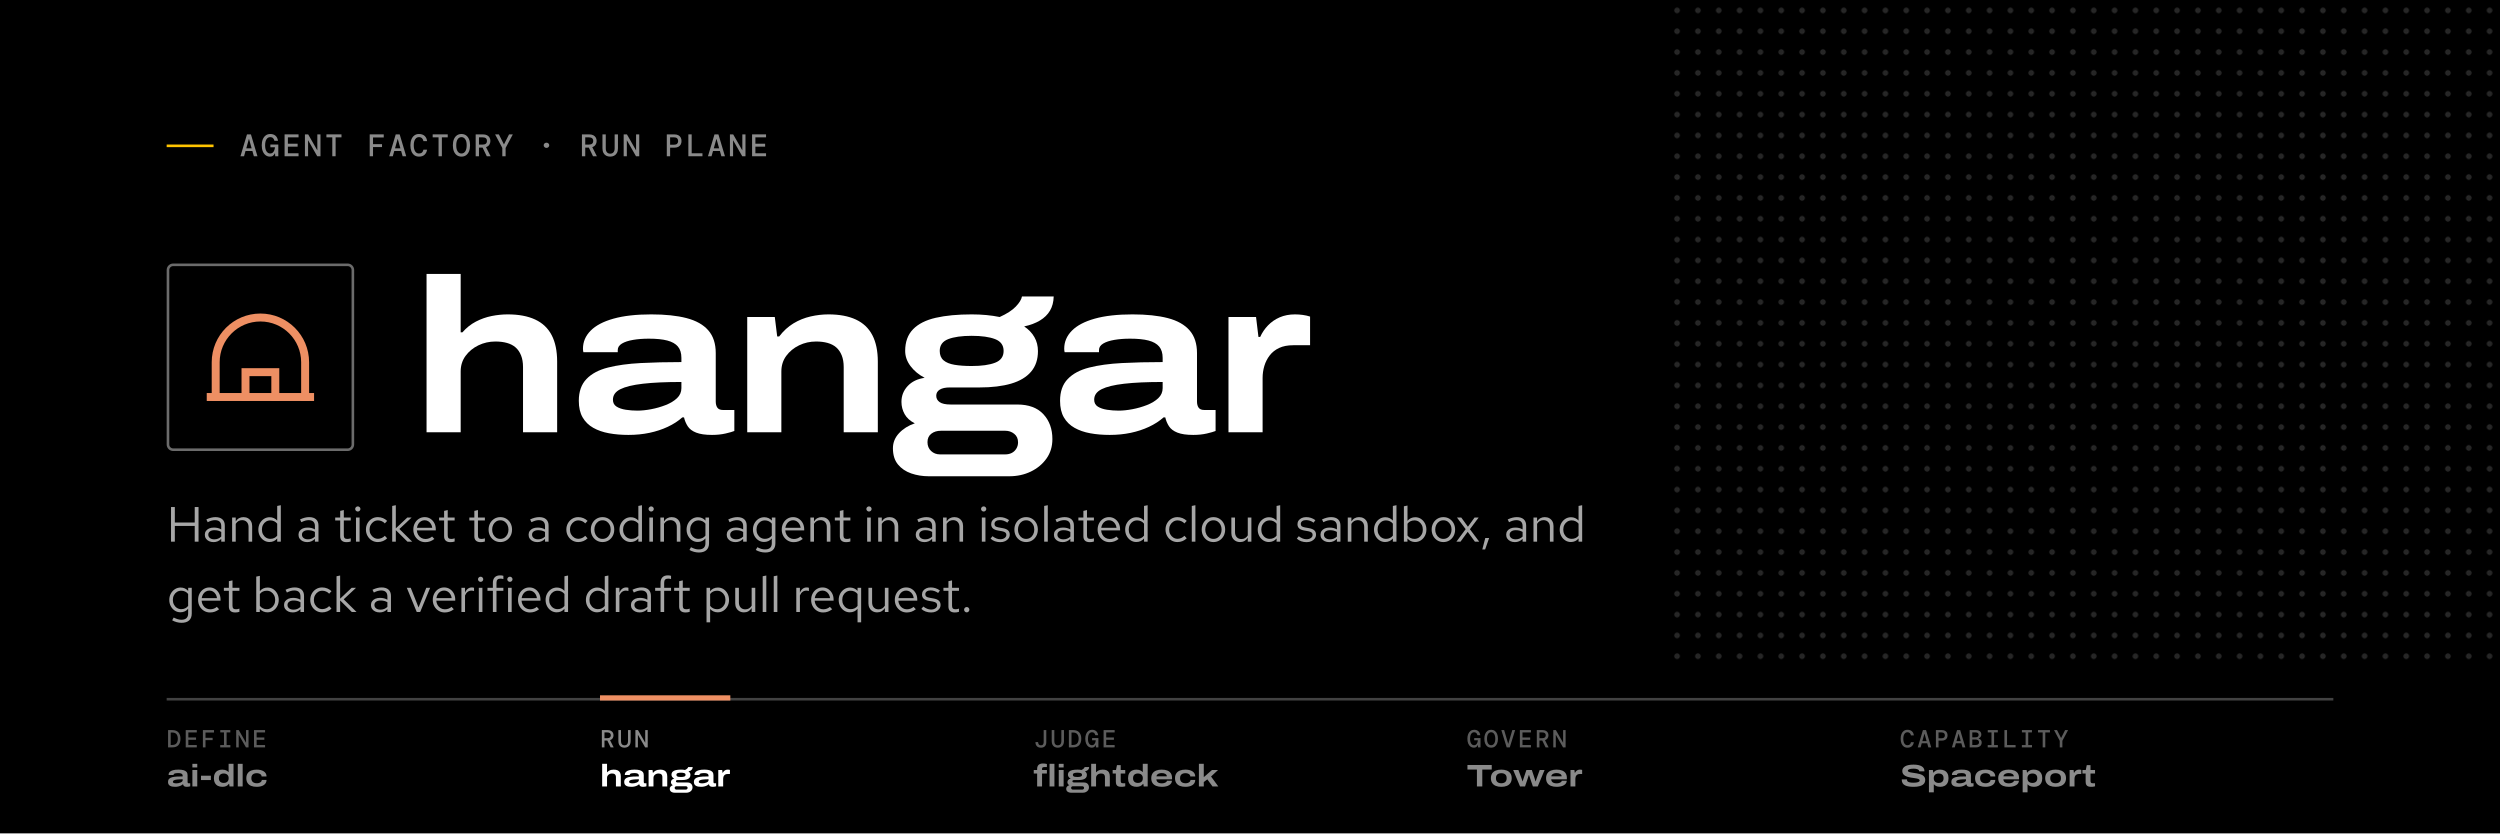
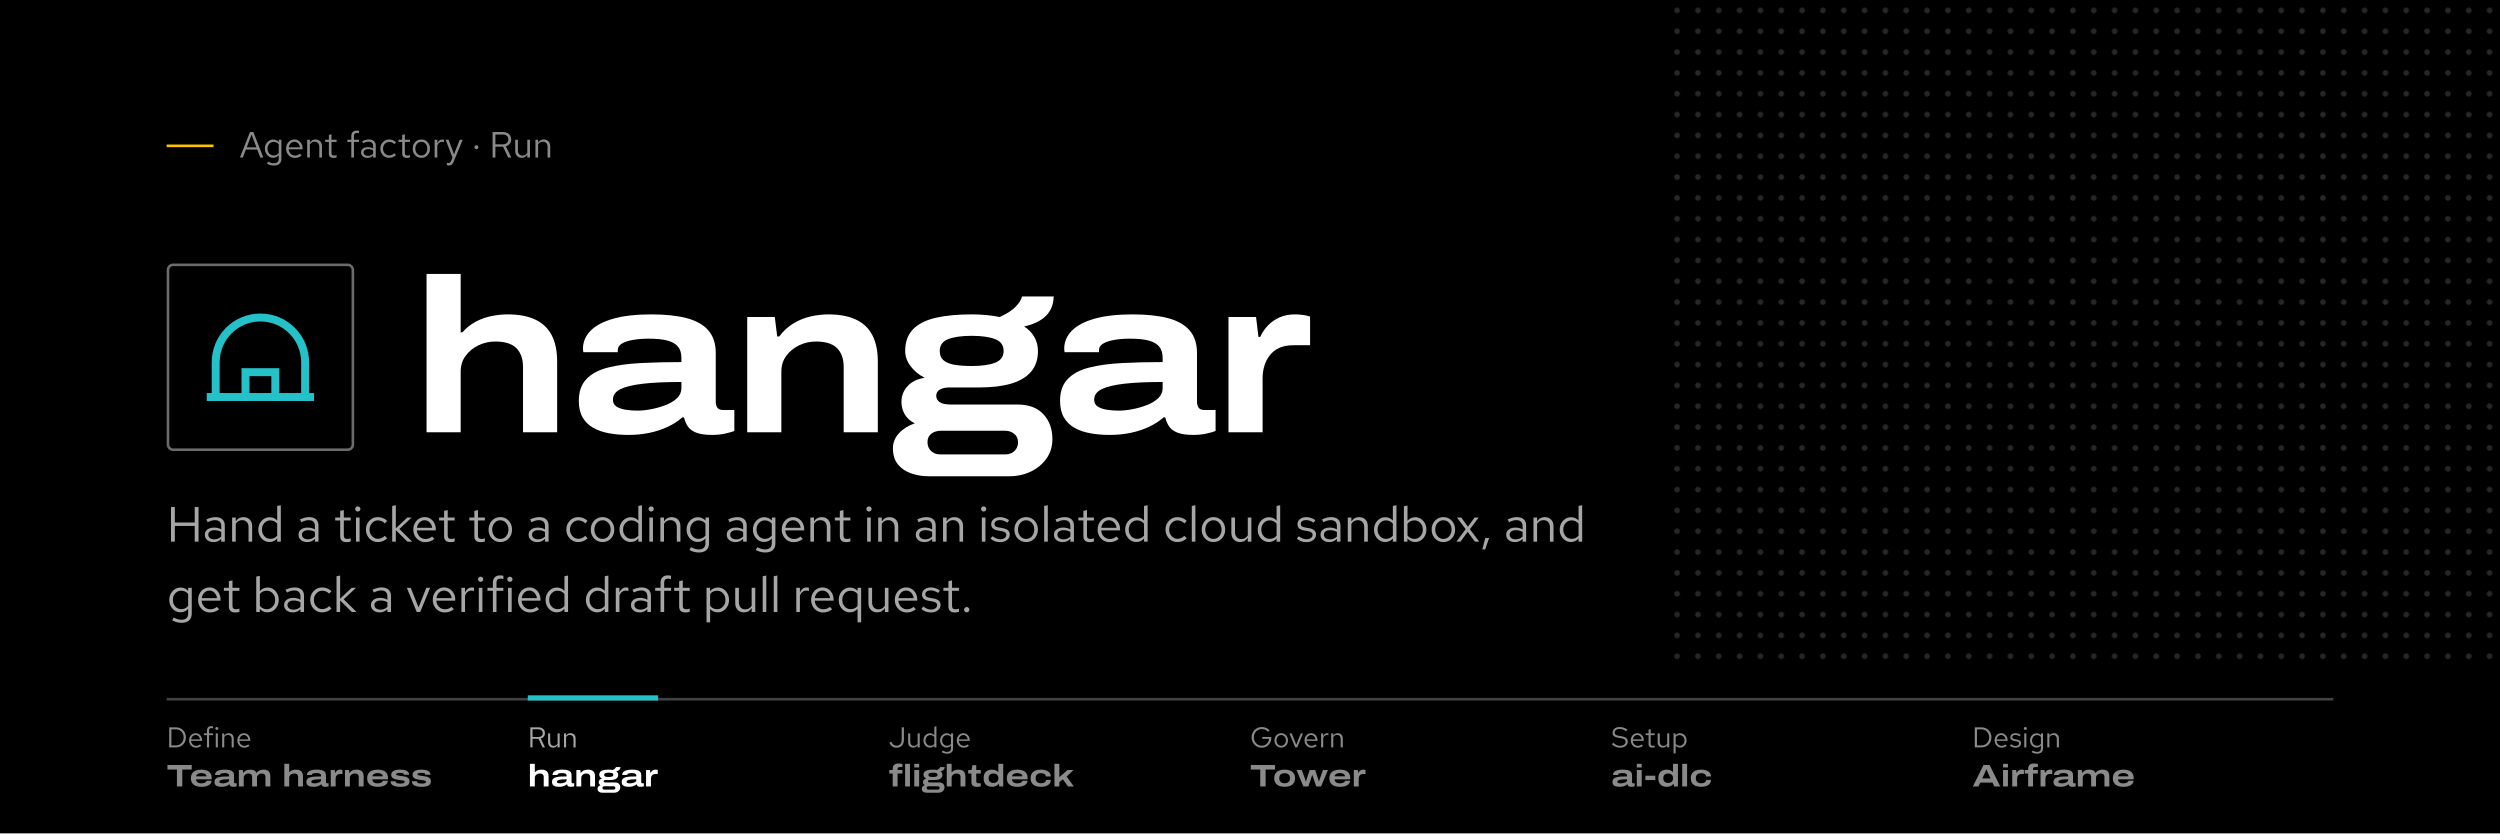
<svg xmlns="http://www.w3.org/2000/svg" width="960" height="320" viewBox="0 0 960 320" role="img" aria-labelledby="t d">
  <defs>
-     <path id="m1" d="M28 0 237 700H363L572 0H457L410 168H190L143 0ZM297 550 214 253H386L303 550Z" />
-     <path id="m7" d="M291 -12Q213 -12 154 32.5Q95 77 62 158Q29 239 29 350Q29 459 62 540Q95 621 156.5 666.5Q218 712 304 712Q408 712 471.5 655Q535 598 549 494H434Q424 548 390.5 580Q357 612 304 612Q223 612 180 542Q137 472 137 350Q137 223 182.5 155.5Q228 88 301 88Q350 88 382 117Q414 146 431 191.5Q448 237 452 288H305V376H559V0H461L454 94H448Q428 48 392 18Q356 -12 291 -12Z" />
-     <path id="m5" d="M80 0V700H527V605H186V401H497V307H186V95H527V0Z" />
-     <path id="m15" d="M51 0V700H155L448 187V700H549V0H445L152 513V0Z" />
-     <path id="m21" d="M247 0V605H59V700H541V605H353V0Z" />
-     <path id="m6" d="M84 0V700H533V601H190V387H478V294H190V0Z" />
-     <path id="m3" d="M302 -12Q214 -12 152.5 33Q91 78 58.5 159.5Q26 241 26 349Q26 458 58.5 539.5Q91 621 153 666.5Q215 712 302 712Q415 712 482 650.5Q549 589 560 484H443Q434 539 398.5 575.5Q363 612 301 612Q222 612 178 542Q134 472 134 349Q134 227 178 157.5Q222 88 301 88Q365 88 399 121.5Q433 155 443 210H560Q544 107 479 47.5Q414 -12 302 -12Z" />
-     <path id="m16" d="M300 -12Q215 -12 153 32Q91 76 58 157Q25 238 25 350Q25 462 58 543Q91 624 153 668Q215 712 300 712Q386 712 447.5 668Q509 624 542 543Q575 462 575 350Q575 238 542 157Q509 76 447.5 32Q386 -12 300 -12ZM300 88Q375 88 421 155.5Q467 223 467 350Q467 477 421 544.5Q375 612 300 612Q224 612 178.5 544.5Q133 477 133 350Q133 223 178.5 155.5Q224 88 300 88Z" />
-     <path id="m19" d="M75 0V700H304Q386 700 439.5 672Q493 644 519.5 596.5Q546 549 546 489Q546 421 511.5 368.5Q477 316 406 292L553 0H430L296 277H181V0ZM181 373H298Q370 373 403.5 405Q437 437 437 489Q437 542 404 573.5Q371 605 297 605H181Z" />
-     <path id="m26" d="M247 0V266L16 700H137L300 378L463 700H584L353 266V0Z" />
-     <path id="m87" d="M300 267Q263 267 237 291.5Q211 316 211 351Q211 386 237 410Q263 434 300 434Q338 434 363.5 410Q389 386 389 351Q389 316 363.5 291.5Q338 267 300 267Z" />
-     <path id="m22" d="M298 -12Q227 -12 171.5 17Q116 46 84 105.5Q52 165 52 256V700H158V250Q158 170 196 126.5Q234 83 300 83Q366 83 404 126.5Q442 170 442 250V700H548V256Q548 165 515 105.5Q482 46 425.5 17Q369 -12 298 -12Z" />
-     <path id="m17" d="M71 0V700H308Q388 700 440 672.5Q492 645 517 597Q542 549 542 487Q542 425 517 377Q492 329 440 301.5Q388 274 308 274H177V0ZM177 369H303Q371 369 402.5 401Q434 433 434 487Q434 540 402.5 572.5Q371 605 303 605H177Z" />
-     <path id="m12" d="M81 0V700H187V95H532V0Z" />
+     <path id="s1" d="M9 0 286 700H378L651 0H568L485 220H173L90 0ZM197 281H462L329 630Z" />
+     <path id="s33" d="M301 -219Q252 -219 202.5 -205.5Q153 -192 111 -168L142 -112Q187 -135 224 -146Q261 -157 298 -157Q365 -157 399.5 -125Q434 -93 434 -32V66Q406 31 366 12.5Q326 -6 278 -6Q215 -6 164 27.5Q113 61 83 117.5Q53 174 53 244Q53 314 83.5 370.5Q114 427 166 460.5Q218 494 282 494Q328 494 367 476.5Q406 459 435 425V488H507V-31Q507 -122 454 -170.5Q401 -219 301 -219ZM296 57Q339 57 375 74.5Q411 92 434 123V364Q410 395 373.5 412.5Q337 430 296 430Q247 430 208.5 406Q170 382 147.5 340Q125 298 125 244Q125 191 147.5 148.5Q170 106 208.5 81.5Q247 57 296 57Z" />
+     <path id="s31" d="M295 -10Q227 -10 172 23.5Q117 57 85 114.5Q53 172 53 244Q53 316 83.5 373Q114 430 166 463Q218 496 283 496Q347 496 397.5 463.5Q448 431 477.5 375.5Q507 320 507 250V228H124Q128 178 151.5 138.5Q175 99 213.5 76.5Q252 54 298 54Q336 54 371.5 67.5Q407 81 432 104L478 55Q436 22 391 6Q346 -10 295 -10ZM126 280H435Q430 324 408.5 358.5Q387 393 354.5 413Q322 433 282 433Q242 433 209 413.5Q176 394 154.5 359.5Q133 325 126 280Z" />
+     <path id="s41" d="M75 0V488H148V409Q176 453 215 474.5Q254 496 303 496Q356 496 395.5 473.5Q435 451 457.5 410.5Q480 370 480 316V0H407V295Q407 360 371.5 397.5Q336 435 276 435Q236 435 203 416Q170 397 148 360V0Z" />
+     <path id="s47" d="M261 -10Q198 -10 165.5 20.5Q133 51 133 109V428H32V488H133V622L206 639V488H346V428H206V128Q206 89 222.5 72Q239 55 277 55Q296 55 311 58Q326 61 346 68V3Q326 -4 304 -7Q282 -10 261 -10Z" />
+     <path id="s32" d="M137 0V428H28V488H137V590Q137 662 175 701Q213 740 283 740Q303 740 319.5 738Q336 736 349 731V665Q333 670 320 672Q307 674 290 674Q248 674 229 653.5Q210 633 210 589V488H349V428H210V0Z" />
+     <path id="s27" d="M226 -9Q174 -9 134 10Q94 29 71.5 62.5Q49 96 49 140Q49 184 72 216.5Q95 249 136 267Q177 285 232 285Q274 285 311.5 276Q349 267 381 247V314Q381 374 349 404.5Q317 435 255 435Q221 435 185.5 425Q150 415 107 393L80 449Q178 496 264 496Q355 496 404 451.5Q453 407 453 324V0H381V57Q349 24 310 7.5Q271 -9 226 -9ZM119 142Q119 99 152.5 73Q186 47 241 47Q282 47 316.5 61Q351 75 381 103V197Q350 215 317 223.5Q284 232 243 232Q187 232 153 207.5Q119 183 119 142Z" />
+     <path id="s29" d="M294 -8Q226 -8 171.5 25.5Q117 59 85 116.5Q53 174 53 244Q53 315 85 372Q117 429 171.5 462.5Q226 496 294 496Q348 496 397 476Q446 456 482 420L435 369Q409 398 372 414Q335 430 297 430Q249 430 210.5 405Q172 380 149 338Q126 296 126 244Q126 192 149 150Q172 108 210.5 83Q249 58 297 58Q335 58 372 74.5Q409 91 435 119L482 68Q446 32 397 12Q348 -8 294 -8Z" />
+     <path id="s42" d="M290 -8Q223 -8 169 25Q115 58 84 115Q53 172 53 244Q53 316 84 373Q115 430 169 463Q223 496 290 496Q358 496 411.5 463Q465 430 496 373Q527 316 527 244Q527 172 496 115Q465 58 411.5 25Q358 -8 290 -8ZM290 56Q338 56 375 80.5Q412 105 433.5 148Q455 191 455 244Q455 298 433.5 340.5Q412 383 375 407.5Q338 432 290 432Q242 432 205 407.5Q168 383 146.5 340.5Q125 298 125 244Q125 191 146.5 148Q168 105 205 80.5Q242 56 290 56Z" />
+     <path id="s45" d="M75 0V488H148V388Q167 439 202.5 467.5Q238 496 284 496Q297 496 308 494.5Q319 493 330 489V423Q318 427 304.5 429.5Q291 432 279 432Q234 432 200.5 406Q167 380 148 333V0Z" />
+     <path id="s52" d="M96 -219Q73 -219 49 -212V-147Q59 -149 70 -150Q81 -151 89 -151Q117 -151 135.5 -136Q154 -121 167 -89L203 0L15 488H96L244 87L401 488H482L236 -111Q220 -150 201 -174Q182 -198 157 -208.5Q132 -219 96 -219Z" />
+     <path id="s69" d="M128 229Q106 229 90.5 245Q75 261 75 283Q75 306 90.5 321.5Q106 337 128 337Q150 337 165.5 321.5Q181 306 181 283Q181 261 165.5 245Q150 229 128 229Z" />
+     <path id="s18" d="M89 0V700H376Q443 700 493 674.5Q543 649 571 604Q599 559 599 498Q599 428 560 378.5Q521 329 453 309L602 0H517L375 299H166V0ZM166 363H370Q439 363 480.5 399.5Q522 436 522 497Q522 559 480.5 595.5Q439 632 370 632H166Z" />
+     <path id="s48" d="M249 -8Q197 -8 157 15Q117 38 94.5 79Q72 120 72 173V488H146V194Q146 129 181 91Q216 53 276 53Q317 53 349.5 72Q382 91 404 127V488H477V0H404V79Q376 36 337.5 14Q299 -8 249 -8Z" />
    <path id="d35" d="M69 0V724H225V457H233Q260 488 294.5 506Q329 524 366.5 531.5Q404 539 440 539Q515 539 565.5 515.5Q616 492 641 444Q666 396 666 323V0H510V298Q510 329 501 351.5Q492 374 476 388Q460 402 436.5 408.5Q413 415 384 415Q342 415 306 397.5Q270 380 247.5 349.5Q225 319 225 278V0Z" />
    <path id="d28" d="M270 -12Q222 -12 181 -4.5Q140 3 109 20.5Q78 38 60.5 68Q43 98 43 144Q43 207 78 243.5Q113 280 176.5 296Q240 312 325.5 316.5Q411 321 512 321V340Q512 373 496 392Q480 411 447.5 419.5Q415 428 363 428Q324 428 291.5 422.5Q259 417 240 405.5Q221 394 221 376V366H64Q63 370 62.5 373.5Q62 377 62 382Q62 429 97 464.5Q132 500 201.5 519.5Q271 539 374 539Q470 539 535.5 522Q601 505 635 466Q669 427 669 362V141Q669 123 676.5 112.5Q684 102 702 102H754V6Q742 1 714 -5.5Q686 -12 652 -12Q606 -12 579.5 -1.5Q553 9 541 27.5Q529 46 524 68H516Q488 43 449.5 25Q411 7 366 -2.5Q321 -12 270 -12ZM311 99Q339 99 373.5 105.5Q408 112 440 124.5Q472 137 492 156Q512 175 512 202V230Q405 230 336 222Q267 214 233 197Q199 180 199 149Q199 128 215.5 117.5Q232 107 258 103Q284 99 311 99Z" />
    <path id="d42" d="M69 0V527H195L206 438H215Q244 476 280.5 498Q317 520 358.5 529.5Q400 539 440 539Q515 539 565.5 515.5Q616 492 641 444Q666 396 666 323V0H510V298Q510 329 501 351.5Q492 374 476 388Q460 402 436.5 408.5Q413 415 384 415Q342 415 306 397.5Q270 380 247.5 349.5Q225 319 225 278V0Z" />
    <path id="d34" d="M177 -201Q134 -201 96.5 -188Q59 -175 36 -147Q13 -119 13 -73Q13 -34 41 -4Q69 26 113 41Q81 57 66.5 83Q52 109 52 139Q52 181 80.5 211.5Q109 242 158 249Q118 270 93.5 302.5Q69 335 69 372Q69 434 105 471Q141 508 209 523.5Q277 539 373 539Q408 539 440 536Q472 533 501 527Q550 549 574.5 574.5Q599 600 603 621H748Q747 583 731 556Q715 529 685 511Q655 493 613 484Q643 464 659.5 435.5Q676 407 676 371Q676 314 644.5 277Q613 240 553.5 222.5Q494 205 409 205H273Q243 205 227 195Q211 185 211 167Q211 149 226.5 138Q242 127 277 127H581Q660 127 701 82.5Q742 38 742 -31Q742 -82 715 -120Q688 -158 643.5 -179.5Q599 -201 545 -201ZM228 -101H527Q543 -101 556 -94.5Q569 -88 577 -75Q585 -62 585 -46Q585 -21 567.5 -7Q550 7 527 7H232Q206 7 188.5 -6.5Q171 -20 171 -45Q171 -70 187.5 -85.5Q204 -101 228 -101ZM373 303Q441 303 480 318Q519 333 519 372Q519 411 480 426Q441 441 373 441Q305 441 266 426Q227 411 227 372Q227 344 244.5 329Q262 314 295 308.5Q328 303 373 303Z" />
    <path id="d46" d="M69 0V527H195L206 436H214Q227 465 249.5 488.5Q272 512 303 525.5Q334 539 373 539Q391 539 409 536.5Q427 534 442 529V398H365Q327 398 300.5 385.5Q274 373 257.5 351.5Q241 330 233 303.5Q225 277 225 248V0Z" />
    <path id="s8" d="M88 0V700H165V387H567V700H644V0H567V318H165V0Z" />
-     <path id="s27" d="M226 -9Q174 -9 134 10Q94 29 71.5 62.5Q49 96 49 140Q49 184 72 216.5Q95 249 136 267Q177 285 232 285Q274 285 311.5 276Q349 267 381 247V314Q381 374 349 404.5Q317 435 255 435Q221 435 185.5 425Q150 415 107 393L80 449Q178 496 264 496Q355 496 404 451.5Q453 407 453 324V0H381V57Q349 24 310 7.5Q271 -9 226 -9ZM119 142Q119 99 152.5 73Q186 47 241 47Q282 47 316.5 61Q351 75 381 103V197Q350 215 317 223.5Q284 232 243 232Q187 232 153 207.5Q119 183 119 142Z" />
-     <path id="s41" d="M75 0V488H148V409Q176 453 215 474.5Q254 496 303 496Q356 496 395.5 473.5Q435 451 457.5 410.5Q480 370 480 316V0H407V295Q407 360 371.5 397.5Q336 435 276 435Q236 435 203 416Q170 397 148 360V0Z" />
    <path id="s30" d="M278 -7Q215 -7 164 26.5Q113 60 83 116.5Q53 173 53 243Q53 314 83.5 370.5Q114 427 166 460.5Q218 494 282 494Q327 494 366 476.5Q405 459 434 426V722L507 737V0H434V65Q406 30 366 11.5Q326 -7 278 -7ZM296 57Q339 57 375 74Q411 91 434 122V364Q410 395 373.5 412.5Q337 430 296 430Q247 430 208.5 406Q170 382 147.5 340Q125 298 125 244Q125 191 147.5 148.5Q170 106 208.5 81.5Q247 57 296 57Z" />
-     <path id="s47" d="M261 -10Q198 -10 165.5 20.5Q133 51 133 109V428H32V488H133V622L206 639V488H346V428H206V128Q206 89 222.5 72Q239 55 277 55Q296 55 311 58Q326 61 346 68V3Q326 -4 304 -7Q282 -10 261 -10Z" />
    <path id="s35" d="M74 0V488H147V0ZM111 609Q89 609 73.5 624.5Q58 640 58 661Q58 682 73.5 697.5Q89 713 111 713Q133 713 148.5 697.5Q164 682 164 661Q164 640 148.5 624.5Q133 609 111 609Z" />
-     <path id="s29" d="M294 -8Q226 -8 171.5 25.5Q117 59 85 116.5Q53 174 53 244Q53 315 85 372Q117 429 171.5 462.5Q226 496 294 496Q348 496 397 476Q446 456 482 420L435 369Q409 398 372 414Q335 430 297 430Q249 430 210.5 405Q172 380 149 338Q126 296 126 244Q126 192 149 150Q172 108 210.5 83Q249 58 297 58Q335 58 372 74.5Q409 91 435 119L482 68Q446 32 397 12Q348 -8 294 -8Z" />
    <path id="s38" d="M75 0V722L148 737V269L380 488H468L220 256L479 0H383L148 233V0Z" />
-     <path id="s31" d="M295 -10Q227 -10 172 23.5Q117 57 85 114.5Q53 172 53 244Q53 316 83.5 373Q114 430 166 463Q218 496 283 496Q347 496 397.5 463.5Q448 431 477.5 375.5Q507 320 507 250V228H124Q128 178 151.5 138.5Q175 99 213.5 76.5Q252 54 298 54Q336 54 371.5 67.5Q407 81 432 104L478 55Q436 22 391 6Q346 -10 295 -10ZM126 280H435Q430 324 408.5 358.5Q387 393 354.5 413Q322 433 282 433Q242 433 209 413.5Q176 394 154.5 359.5Q133 325 126 280Z" />
-     <path id="s42" d="M290 -8Q223 -8 169 25Q115 58 84 115Q53 172 53 244Q53 316 84 373Q115 430 169 463Q223 496 290 496Q358 496 411.5 463Q465 430 496 373Q527 316 527 244Q527 172 496 115Q465 58 411.5 25Q358 -8 290 -8ZM290 56Q338 56 375 80.5Q412 105 433.5 148Q455 191 455 244Q455 298 433.5 340.5Q412 383 375 407.5Q338 432 290 432Q242 432 205 407.5Q168 383 146.5 340.5Q125 298 125 244Q125 191 146.5 148Q168 105 205 80.5Q242 56 290 56Z" />
-     <path id="s33" d="M301 -219Q252 -219 202.5 -205.5Q153 -192 111 -168L142 -112Q187 -135 224 -146Q261 -157 298 -157Q365 -157 399.5 -125Q434 -93 434 -32V66Q406 31 366 12.5Q326 -6 278 -6Q215 -6 164 27.5Q113 61 83 117.5Q53 174 53 244Q53 314 83.5 370.5Q114 427 166 460.5Q218 494 282 494Q328 494 367 476.5Q406 459 435 425V488H507V-31Q507 -122 454 -170.5Q401 -219 301 -219ZM296 57Q339 57 375 74.5Q411 92 434 123V364Q410 395 373.5 412.5Q337 430 296 430Q247 430 208.5 406Q170 382 147.5 340Q125 298 125 244Q125 191 147.5 148.5Q170 106 208.5 81.5Q247 57 296 57Z" />
    <path id="s46" d="M226 -10Q166 -10 115 8.5Q64 27 28 62L67 110Q111 78 148 63.5Q185 49 224 49Q277 49 312 74Q347 99 347 138Q347 168 326.5 185Q306 202 259 211L179 225Q108 238 74.5 269Q41 300 41 353Q41 395 63.5 427Q86 459 126 477.5Q166 496 217 496Q267 496 312 481.5Q357 467 403 435L367 384Q329 411 291 423.5Q253 436 214 436Q166 436 137 415Q108 394 108 358Q108 328 126.5 312Q145 296 192 288L274 273Q348 260 382 228Q416 196 416 142Q416 99 391 64.5Q366 30 323 10Q280 -10 226 -10Z" />
    <path id="s39" d="M75 0V722L148 737V0Z" />
-     <path id="s48" d="M249 -8Q197 -8 157 15Q117 38 94.5 79Q72 120 72 173V488H146V194Q146 129 181 91Q216 53 276 53Q317 53 349.5 72Q382 91 404 127V488H477V0H404V79Q376 36 337.5 14Q299 -8 249 -8Z" />
    <path id="s28" d="M75 0V715L148 730V421Q176 456 216 475Q256 494 305 494Q369 494 419.5 460.5Q470 427 500 370.5Q530 314 530 244Q530 174 499.5 117Q469 60 417.5 26.5Q366 -7 301 -7Q255 -7 215.5 11.5Q176 30 147 64V0ZM287 56Q336 56 374.5 80.5Q413 105 435.5 147.5Q458 190 458 243Q458 297 435.5 339Q413 381 374.5 405.5Q336 430 287 430Q244 430 207.5 412.5Q171 395 148 363V124Q172 92 208.5 74Q245 56 287 56Z" />
    <path id="s51" d="M13 0 200 253 24 488H111L246 302L380 488H463L286 251L474 0H387L241 199L96 0Z" />
    <path id="s63" d="M50 -157 110 74H188L107 -157Z" />
    <path id="s49" d="M215 0 15 488H94L252 91L408 488H486L285 0Z" />
-     <path id="s45" d="M75 0V488H148V388Q167 439 202.5 467.5Q238 496 284 496Q297 496 308 494.5Q319 493 330 489V423Q318 427 304.5 429.5Q291 432 279 432Q234 432 200.5 406Q167 380 148 333V0Z" />
    <path id="s56" d="M137 0V428H28V488H137V590Q137 662 175 701Q213 740 283 740Q303 740 319.5 738Q336 736 349 731V665Q333 670 320 672Q307 674 290 674Q248 674 229 653.5Q210 633 210 589V488H349V428H210V0ZM444 0V488H517V0ZM481 609Q459 609 443.5 624.5Q428 640 428 661Q428 682 443.5 697.5Q459 713 481 713Q503 713 518.5 697.5Q534 682 534 661Q534 640 518.5 624.5Q503 609 481 609Z" />
-     <path id="s32" d="M137 0V428H28V488H137V590Q137 662 175 701Q213 740 283 740Q303 740 319.5 738Q336 736 349 731V665Q333 670 320 672Q307 674 290 674Q248 674 229 653.5Q210 633 210 589V488H349V428H210V0Z" />
    <path id="s43" d="M75 -209V488H147V418Q175 455 215.5 474.5Q256 494 305 494Q369 494 419.5 460.5Q470 427 500 370.5Q530 314 530 244Q530 174 499.5 117Q469 60 417.5 26.5Q366 -7 301 -7Q255 -7 216 10.5Q177 28 148 61V-209ZM287 56Q336 56 374.5 80.5Q413 105 435.5 147.5Q458 190 458 243Q458 297 435.5 339Q413 381 374.5 405.5Q336 430 287 430Q244 430 207.5 412.5Q171 395 148 363V124Q172 92 208.5 74Q245 56 287 56Z" />
    <path id="s44" d="M434 -209V65Q406 30 366 11.5Q326 -7 278 -7Q215 -7 164 26.5Q113 60 83 116.5Q53 173 53 243Q53 314 83.5 370.5Q114 427 166 460.5Q218 494 282 494Q327 494 366 476.5Q405 459 434 426V488H507V-209ZM296 57Q339 57 375 74Q411 91 434 122V364Q410 395 373.5 412.5Q337 430 296 430Q247 430 208.5 406Q170 382 147.5 340Q125 298 125 244Q125 191 147.5 148.5Q170 106 208.5 81.5Q247 57 296 57Z" />
    <path id="s62" d="M125 -8Q103 -8 87.5 8Q72 24 72 46Q72 69 87.5 84.5Q103 100 125 100Q147 100 162.5 84.5Q178 69 178 46Q178 24 162.5 8Q147 -8 125 -8Z" />
-     <path id="m4" d="M57 0V700H225Q394 700 476 606.5Q558 513 558 350Q558 187 476 93.5Q394 0 225 0ZM163 98H221Q343 98 397 166.5Q451 235 451 350Q451 465 397 533.5Q343 602 221 602H163Z" />
-     <path id="m9" d="M95 0V94H247V606H97V700H503V606H353V94H505V0Z" />
+     <path id="s4" d="M166 69H326Q402 69 462 106Q522 143 557.5 206.5Q593 270 593 350Q593 430 557.5 493.5Q522 557 462 594Q402 631 326 631H166ZM89 0V700H321Q398 700 462.5 673.5Q527 647 573.5 599.5Q620 552 645.5 488.5Q671 425 671 350Q671 275 645.5 211.5Q620 148 573.5 100.5Q527 53 462.5 26.5Q398 0 321 0Z" />
+     <path id="d20" d="M328 0V541H25V687H802V541H500V0Z" />
+     <path id="d32" d="M387 -12Q282 -12 206 17.5Q130 47 88.5 108Q47 169 47 263Q47 355 87.5 416.5Q128 478 203.5 508.5Q279 539 381 539Q488 539 562 509Q636 479 674 420Q712 361 712 274V228H211Q214 182 236 153.5Q258 125 297.5 112Q337 99 390 99Q414 99 440.5 104.5Q467 110 490.5 120Q514 130 530 145.5Q546 161 548 183H708Q708 141 686 105Q664 69 622 43Q580 17 520.5 2.5Q461 -12 387 -12ZM212 323H545Q545 349 533 368.5Q521 388 498.5 401.5Q476 415 447 421.5Q418 428 384 428Q335 428 297.5 415.5Q260 403 238.5 379.5Q217 356 212 323Z" />
+     <path id="d41" d="M69 0V527H195L206 438H215Q243 476 278.5 498Q314 520 354.5 529.5Q395 539 434 539Q508 539 557.5 514.5Q607 490 629 438H639Q667 476 703 498Q739 520 779.5 529.5Q820 539 860 539Q931 539 979.5 515.5Q1028 492 1052 444Q1076 396 1076 323V0H920V298Q920 329 911.5 351.5Q903 374 887.5 388Q872 402 850.5 408.5Q829 415 802 415Q762 415 727.5 397.5Q693 380 671.5 349.5Q650 319 650 278V0H494V298Q494 329 486 351.5Q478 374 462.5 388Q447 402 425.5 408.5Q404 415 376 415Q336 415 301.5 397.5Q267 380 246 349.5Q225 319 225 278V0Z" />
+     <path id="d47" d="M340 -12Q281 -12 227 -2.5Q173 7 130.5 26Q88 45 63 76Q38 107 38 149Q38 154 38.5 158Q39 162 40 166H200Q200 164 199.5 161Q199 158 199 156Q199 133 219 119Q239 105 271.5 98.5Q304 92 341 92Q376 92 409.5 96Q443 100 465 111.5Q487 123 487 147Q487 171 461 182Q435 193 388.5 198.5Q342 204 280 213Q233 220 192.5 231Q152 242 121.5 259.5Q91 277 74 305Q57 333 57 374Q57 418 78 449.5Q99 481 137.5 501Q176 521 230 530Q284 539 349 539Q406 539 456.5 530Q507 521 545 502Q583 483 605 455Q627 427 627 390Q627 386 627 382Q627 378 626 375H466V380Q466 400 449 412Q432 424 405 429.5Q378 435 347 435Q336 435 314 434Q292 433 268.5 429Q245 425 229 416Q213 407 213 390Q213 369 238 359Q263 349 303.5 344Q344 339 391 333Q441 327 486.5 318Q532 309 567.5 291.5Q603 274 623 244Q643 214 643 166Q643 116 622 81.5Q601 47 561.5 26.5Q522 6 465.5 -3Q409 -12 340 -12Z" />
+     <path id="s10" d="M267 -11Q178 -11 112.5 36Q47 83 18 168L88 196Q113 129 158 94Q203 59 268 59Q350 59 399 115Q448 171 448 265V700H525V264Q525 180 493.5 118Q462 56 404 22.5Q346 -11 267 -11Z" />
+     <path id="d60" d="M122 0V413H13V527H122V566Q122 622 143.5 659.5Q165 697 206 716Q247 735 306 735Q326 735 349 733Q372 731 394 727.5Q416 724 434 718V621H366Q318 621 298.5 608.5Q279 596 279 565V527H434V413H279V0ZM519 0V724H675V0Z" />
    <path id="d36" d="M69 608V724H225V608ZM69 0V527H225V0Z" />
-     <path id="d180" d="M50 205V344H366V205Z" />
+     <path id="d48" d="M304 -12Q243 -12 203.5 3.5Q164 19 145 56.5Q126 94 126 159V413H24V527H131L162 683H282V527H427V413H282V179Q282 141 296.5 121.5Q311 102 359 102H427V5Q413 0 390.5 -4Q368 -8 344.5 -10Q321 -12 304 -12Z" />
    <path id="d31" d="M320 -12Q238 -12 177 18Q116 48 81.5 109.5Q47 171 47 263Q47 357 81 418Q115 479 175 509Q235 539 313 539Q352 539 389 530.5Q426 522 457.5 505Q489 488 511 462H518V724H675V0H548L535 83H527Q489 31 435.5 9.5Q382 -12 320 -12ZM362 113Q412 113 447 130.5Q482 148 500.5 181Q519 214 519 259V267Q519 302 508.5 329Q498 356 477.5 375Q457 394 427.5 404.5Q398 415 361 415Q312 415 277.5 397.5Q243 380 225 348Q207 316 207 271V256Q207 211 225.5 179Q244 147 278.5 130Q313 113 362 113Z" />
-     <path id="d40" d="M69 0V724H225V0Z" />
    <path id="d30" d="M381 -12Q277 -12 202.5 18.5Q128 49 88 110.5Q48 172 48 264Q48 356 88 417Q128 478 202.5 508.5Q277 539 381 539Q446 539 503.5 525.5Q561 512 604 484.5Q647 457 671 416Q695 375 695 320H537Q537 354 516 377Q495 400 459.5 412.5Q424 425 381 425Q326 425 288 407Q250 389 230 355.5Q210 322 210 274V254Q210 207 230.5 173Q251 139 290.5 120.5Q330 102 387 102Q429 102 464.5 115.5Q500 129 521.5 153Q543 177 543 208H695Q695 152 670.5 110.5Q646 69 603.5 42Q561 15 503.5 1.5Q446 -12 381 -12Z" />
-     <path id="m10" d="M309 -12Q201 -12 143 48.5Q85 109 85 215H192Q193 160 220 122Q247 84 308 84Q367 84 392.5 121Q418 158 418 213V700H524V213Q524 105 467 46.5Q410 -12 309 -12Z" />
-     <path id="d60" d="M122 0V413H13V527H122V566Q122 622 143.5 659.5Q165 697 206 716Q247 735 306 735Q326 735 349 733Q372 731 394 727.5Q416 724 434 718V621H366Q318 621 298.5 608.5Q279 596 279 565V527H434V413H279V0ZM519 0V724H675V0Z" />
-     <path id="d48" d="M304 -12Q243 -12 203.5 3.5Q164 19 145 56.5Q126 94 126 159V413H24V527H131L162 683H282V527H427V413H282V179Q282 141 296.5 121.5Q311 102 359 102H427V5Q413 0 390.5 -4Q368 -8 344.5 -10Q321 -12 304 -12Z" />
-     <path id="d32" d="M387 -12Q282 -12 206 17.5Q130 47 88.5 108Q47 169 47 263Q47 355 87.5 416.5Q128 478 203.5 508.5Q279 539 381 539Q488 539 562 509Q636 479 674 420Q712 361 712 274V228H211Q214 182 236 153.5Q258 125 297.5 112Q337 99 390 99Q414 99 440.5 104.5Q467 110 490.5 120Q514 130 530 145.5Q546 161 548 183H708Q708 141 686 105Q664 69 622 43Q580 17 520.5 2.5Q461 -12 387 -12ZM212 323H545Q545 349 533 368.5Q521 388 498.5 401.5Q476 415 447 421.5Q418 428 384 428Q335 428 297.5 415.5Q260 403 238.5 379.5Q217 356 212 323Z" />
    <path id="d39" d="M69 0V724H225V298L488 527H682L458 318L690 0H504L339 227L225 143V0Z" />
-     <path id="m23" d="M237 0 21 700H135L300 140L465 700H579L363 0Z" />
-     <path id="d20" d="M328 0V541H25V687H802V541H500V0Z" />
+     <path id="s7" d="M410 -11Q335 -11 271 17Q207 45 158.5 94.5Q110 144 83 209.5Q56 275 56 350Q56 425 83 490.5Q110 556 158.5 605.5Q207 655 271 683Q335 711 410 711Q490 711 561.5 682Q633 653 683 596L631 544Q592 591 533 616Q474 641 410 641Q351 641 301 618.5Q251 596 213.5 556.5Q176 517 155 464Q134 411 134 350Q134 289 155 236Q176 183 213.5 143.5Q251 104 301 81.5Q351 59 410 59Q480 59 535.5 90Q591 121 625.5 175.5Q660 230 666 298H430V366H744V335Q744 262 719 199.5Q694 137 648.5 89.5Q603 42 542 15.5Q481 -11 410 -11Z" />
    <path id="d43" d="M380 -12Q277 -12 202.5 19Q128 50 87.5 111.5Q47 173 47 264Q47 356 87.5 417Q128 478 202.5 508.5Q277 539 380 539Q483 539 557.5 508.5Q632 478 672.5 417Q713 356 713 264Q713 173 672.5 111.5Q632 50 557.5 19Q483 -12 380 -12ZM380 102Q434 102 472.5 120.5Q511 139 531 173Q551 207 551 254V274Q551 322 531 355.5Q511 389 472.5 407Q434 425 380 425Q325 425 287 407Q249 389 229 355.5Q209 322 209 274V254Q209 207 229 173Q249 139 287 120.5Q325 102 380 102Z" />
    <path id="d51" d="M224 0 4 527H172L265 276Q273 254 280 233Q287 212 292.5 194.5Q298 177 300 166H308Q311 177 316.5 194Q322 211 329 232Q336 253 343 275L427 527H601L685 275Q688 267 693.5 247.5Q699 228 705.5 206.5Q712 185 718 166H726Q730 182 736.5 202.5Q743 223 750 242.5Q757 262 761 275L853 527H1010L790 0H635L553 240Q546 263 538 286.5Q530 310 523 331Q516 352 512 365H505Q500 350 492.5 328.5Q485 307 478 283.5Q471 260 464 239L384 0Z" />
-     <path id="m2" d="M56 0V700H306Q415 700 471 650Q527 600 527 521Q527 460 495 422Q463 384 421 367V360Q471 342 507 301.5Q543 261 543 195Q543 141 516.5 96.5Q490 52 439 26Q388 0 314 0ZM162 408H293Q354 408 386 432.5Q418 457 418 507Q418 606 291 606H162ZM162 98H300Q365 98 400 126Q435 154 435 208Q435 261 398 289.5Q361 318 298 318H162Z" />
-     <path id="d19" d="M440 -12Q359 -12 289.5 -2.5Q220 7 167 32Q114 57 85 101.5Q56 146 56 215Q56 217 56 220Q56 223 57 225H226Q225 221 225 216Q225 211 225 205Q225 174 250 155.5Q275 137 322 128.5Q369 120 432 120Q459 120 486.5 122Q514 124 539.5 128.5Q565 133 585 141Q605 149 617 161.5Q629 174 629 191Q629 215 605.5 229.5Q582 244 542.5 253Q503 262 453.5 268.5Q404 275 351 283.5Q298 292 248.5 306.5Q199 321 159.5 344.5Q120 368 96.5 405Q73 442 73 496Q73 546 98 584Q123 622 170 648Q217 674 283.5 686.5Q350 699 433 699Q517 699 582 685.5Q647 672 691.5 646.5Q736 621 758.5 583.5Q781 546 781 498V483H613V494Q613 516 591.5 532.5Q570 549 531.5 559Q493 569 442 569Q375 569 333 560.5Q291 552 271 537.5Q251 523 251 506Q251 484 274.5 471Q298 458 337.5 450Q377 442 426.5 435.5Q476 429 529 420Q582 411 631.5 397.5Q681 384 720.5 360Q760 336 783.5 300.5Q807 265 807 212Q807 131 760 81.5Q713 32 630.5 10Q548 -12 440 -12Z" />
-     <path id="d44" d="M69 -189V527H195L208 444H217Q254 497 307.5 518Q361 539 424 539Q505 539 566 509Q627 479 661.5 418Q696 357 696 264Q696 171 662 109.5Q628 48 568.5 18Q509 -12 431 -12Q392 -12 354.5 -3.5Q317 5 286 22Q255 39 233 65H225V-189ZM383 113Q432 113 466.5 130.5Q501 148 519 180Q537 212 537 256V271Q537 316 519 348.5Q501 381 466 398Q431 415 381 415Q332 415 296.5 397Q261 379 242.5 346.5Q224 314 224 268V260Q224 226 234.5 198.5Q245 171 265.5 152Q286 133 315.5 123Q345 113 383 113Z" />
+     <path id="s19" d="M315 -11Q233 -11 163 18.5Q93 48 28 108L75 164Q138 105 193.5 80Q249 55 317 55Q371 55 413.5 73.5Q456 92 480 124Q504 156 504 197Q504 250 469 277.5Q434 305 348 320L235 339Q139 356 94.5 397.5Q50 439 50 509Q50 568 80.5 613.5Q111 659 165 685Q219 711 290 711Q368 711 435 689.5Q502 668 567 622L527 562Q473 603 413 624.5Q353 646 291 646Q242 646 204.5 629Q167 612 145.5 583Q124 554 124 517Q124 471 155 445Q186 419 256 408L368 389Q480 369 530.5 324.5Q581 280 581 201Q581 140 546.5 92Q512 44 452 16.5Q392 -11 315 -11Z" />
+     <path id="d180" d="M50 205V344H366V205Z" />
+     <path id="d40" d="M69 0V724H225V0Z" />
+     <path id="d1" d="M21 0 362 687H556L897 0H709L649 124H258L198 0ZM321 257H586L513 414Q509 424 500 444Q491 464 482.5 485Q474 506 467 523Q460 540 458 544H450Q442 524 431 499Q420 474 410.5 450.5Q401 427 394 413Z" />
+     <path id="d33" d="M122 0V413H13V527H122V566Q122 622 143.5 659.5Q165 697 206 716Q247 735 306 735Q326 735 349.5 733Q373 731 394.5 727.5Q416 724 434 718V621H366Q318 621 298.5 608.5Q279 596 279 565V527H434V413H279V0Z" />
  </defs>
  <rect width="960" height="320" fill="#000000" />
  <pattern id="dots" x="640" y="0" width="8" height="8" patternUnits="userSpaceOnUse">
    <circle cx="4" cy="4" r="1.1" fill="#262626" />
  </pattern>
  <rect x="640" y="0" width="320" height="256" fill="url(#dots)" />
  <g transform="translate(0 0) scale(1)">
    <rect x="64" y="55.5" width="18" height="1" fill="#FFC400" />
    <g fill="#8A8A8A">
-       <use href="#m1" transform="translate(92 60) scale(0.012 -0.012)" />
-       <use href="#m7" transform="translate(100.16 60) scale(0.012 -0.012)" />
-       <use href="#m5" transform="translate(108.32 60) scale(0.012 -0.012)" />
-       <use href="#m15" transform="translate(116.48 60) scale(0.012 -0.012)" />
-       <use href="#m21" transform="translate(124.64 60) scale(0.012 -0.012)" />
-       <use href="#m6" transform="translate(140.96 60) scale(0.012 -0.012)" />
-       <use href="#m1" transform="translate(149.12 60) scale(0.012 -0.012)" />
-       <use href="#m3" transform="translate(157.28 60) scale(0.012 -0.012)" />
-       <use href="#m21" transform="translate(165.44 60) scale(0.012 -0.012)" />
-       <use href="#m16" transform="translate(173.6 60) scale(0.012 -0.012)" />
-       <use href="#m19" transform="translate(181.76 60) scale(0.012 -0.012)" />
-       <use href="#m26" transform="translate(189.92 60) scale(0.012 -0.012)" />
-       <use href="#m87" transform="translate(206.24 60) scale(0.012 -0.012)" />
-       <use href="#m19" transform="translate(222.56 60) scale(0.012 -0.012)" />
-       <use href="#m22" transform="translate(230.72 60) scale(0.012 -0.012)" />
-       <use href="#m15" transform="translate(238.88 60) scale(0.012 -0.012)" />
-       <use href="#m17" transform="translate(255.2 60) scale(0.012 -0.012)" />
-       <use href="#m12" transform="translate(263.36 60) scale(0.012 -0.012)" />
-       <use href="#m1" transform="translate(271.52 60) scale(0.012 -0.012)" />
-       <use href="#m15" transform="translate(279.68 60) scale(0.012 -0.012)" />
-       <use href="#m5" transform="translate(287.84 60) scale(0.012 -0.012)" />
+       <use href="#s1" transform="translate(92 60.5) scale(0.014 -0.014)" />
+       <use href="#s33" transform="translate(100.96 60.5) scale(0.014 -0.014)" />
+       <use href="#s31" transform="translate(109.11 60.5) scale(0.014 -0.014)" />
+       <use href="#s41" transform="translate(116.91 60.5) scale(0.014 -0.014)" />
+       <use href="#s47" transform="translate(124.42 60.5) scale(0.014 -0.014)" />
+       <use href="#s32" transform="translate(132.98 60.5) scale(0.014 -0.014)" />
+       <use href="#s27" transform="translate(137.95 60.5) scale(0.014 -0.014)" />
+       <use href="#s29" transform="translate(145.31 60.5) scale(0.014 -0.014)" />
+       <use href="#s47" transform="translate(152.58 60.5) scale(0.014 -0.014)" />
+       <use href="#s42" transform="translate(157.73 60.5) scale(0.014 -0.014)" />
+       <use href="#s45" transform="translate(165.85 60.5) scale(0.014 -0.014)" />
+       <use href="#s52" transform="translate(170.92 60.5) scale(0.014 -0.014)" />
+       <use href="#s69" transform="translate(181.15 60.5) scale(0.014 -0.014)" />
+       <use href="#s18" transform="translate(187.91 60.5) scale(0.014 -0.014)" />
+       <use href="#s48" transform="translate(196.83 60.5) scale(0.014 -0.014)" />
+       <use href="#s41" transform="translate(204.56 60.5) scale(0.014 -0.014)" />
    </g>
    <rect x="64.5" y="101.69" width="71" height="71" rx="2" fill="none" stroke="#6B6B6B" />
-     <g transform="translate(77.1 114.29) scale(1.908)" fill="none" color="#EE8F63" stroke="#EE8F63" stroke-width="1.6" stroke-linecap="square" stroke-linejoin="miter">
+     <g transform="translate(77.1 114.29) scale(1.908)" fill="none" color="#24C1C9" stroke="#24C1C9" stroke-width="1.6" stroke-linecap="square" stroke-linejoin="miter">
      <path d="M3 20 V13 A9 9 0 0 1 21 13 V20" />
      <path d="M2 20 H22" />
      <path d="M9 20 V15 H15 V20" />
    </g>
    <g fill="#FFFFFF">
      <use href="#d35" transform="translate(158 166) scale(0.084 -0.084)" />
      <use href="#d28" transform="translate(218.65 166) scale(0.084 -0.084)" />
      <use href="#d42" transform="translate(281.14 166) scale(0.084 -0.084)" />
      <use href="#d34" transform="translate(341.79 166) scale(0.084 -0.084)" />
      <use href="#d28" transform="translate(403.45 166) scale(0.084 -0.084)" />
      <use href="#d46" transform="translate(465.94 166) scale(0.084 -0.084)" />
    </g>
    <g fill="#A6A6A6">
      <use href="#s8" transform="translate(64 208) scale(0.019 -0.019)" />
      <use href="#s27" transform="translate(77.72 208) scale(0.019 -0.019)" />
      <use href="#s41" transform="translate(87.71 208) scale(0.019 -0.019)" />
      <use href="#s30" transform="translate(98.2 208) scale(0.019 -0.019)" />
      <use href="#s27" transform="translate(113.69 208) scale(0.019 -0.019)" />
      <use href="#s47" transform="translate(128.11 208) scale(0.019 -0.019)" />
      <use href="#s35" transform="translate(135.29 208) scale(0.019 -0.019)" />
      <use href="#s29" transform="translate(139.51 208) scale(0.019 -0.019)" />
      <use href="#s38" transform="translate(149.18 208) scale(0.019 -0.019)" />
      <use href="#s31" transform="translate(157.71 208) scale(0.019 -0.019)" />
      <use href="#s47" transform="translate(168.01 208) scale(0.019 -0.019)" />
      <use href="#s47" transform="translate(179.62 208) scale(0.019 -0.019)" />
      <use href="#s42" transform="translate(186.61 208) scale(0.019 -0.019)" />
      <use href="#s27" transform="translate(202.05 208) scale(0.019 -0.019)" />
      <use href="#s29" transform="translate(216.47 208) scale(0.019 -0.019)" />
      <use href="#s42" transform="translate(225.86 208) scale(0.019 -0.019)" />
      <use href="#s30" transform="translate(236.88 208) scale(0.019 -0.019)" />
      <use href="#s35" transform="translate(247.94 208) scale(0.019 -0.019)" />
      <use href="#s41" transform="translate(252.16 208) scale(0.019 -0.019)" />
      <use href="#s33" transform="translate(262.64 208) scale(0.019 -0.019)" />
      <use href="#s27" transform="translate(278.13 208) scale(0.019 -0.019)" />
      <use href="#s33" transform="translate(288.12 208) scale(0.019 -0.019)" />
      <use href="#s31" transform="translate(299.18 208) scale(0.019 -0.019)" />
      <use href="#s41" transform="translate(309.76 208) scale(0.019 -0.019)" />
      <use href="#s47" transform="translate(319.97 208) scale(0.019 -0.019)" />
      <use href="#s35" transform="translate(331.58 208) scale(0.019 -0.019)" />
      <use href="#s41" transform="translate(335.8 208) scale(0.019 -0.019)" />
      <use href="#s27" transform="translate(350.71 208) scale(0.019 -0.019)" />
      <use href="#s41" transform="translate(360.7 208) scale(0.019 -0.019)" />
      <use href="#s35" transform="translate(375.62 208) scale(0.019 -0.019)" />
      <use href="#s46" transform="translate(379.84 208) scale(0.019 -0.019)" />
      <use href="#s42" transform="translate(388.52 208) scale(0.019 -0.019)" />
      <use href="#s39" transform="translate(399.54 208) scale(0.019 -0.019)" />
      <use href="#s27" transform="translate(403.78 208) scale(0.019 -0.019)" />
      <use href="#s47" transform="translate(413.49 208) scale(0.019 -0.019)" />
      <use href="#s31" transform="translate(420.48 208) scale(0.019 -0.019)" />
      <use href="#s30" transform="translate(431.06 208) scale(0.019 -0.019)" />
      <use href="#s29" transform="translate(446.55 208) scale(0.019 -0.019)" />
      <use href="#s39" transform="translate(456.22 208) scale(0.019 -0.019)" />
      <use href="#s42" transform="translate(460.45 208) scale(0.019 -0.019)" />
      <use href="#s48" transform="translate(471.47 208) scale(0.019 -0.019)" />
      <use href="#s30" transform="translate(481.96 208) scale(0.019 -0.019)" />
      <use href="#s46" transform="translate(497.45 208) scale(0.019 -0.019)" />
      <use href="#s27" transform="translate(506.13 208) scale(0.019 -0.019)" />
      <use href="#s41" transform="translate(516.12 208) scale(0.019 -0.019)" />
      <use href="#s30" transform="translate(526.61 208) scale(0.019 -0.019)" />
      <use href="#s28" transform="translate(537.67 208) scale(0.019 -0.019)" />
      <use href="#s42" transform="translate(548.75 208) scale(0.019 -0.019)" />
      <use href="#s51" transform="translate(559.01 208) scale(0.019 -0.019)" />
      <use href="#s63" transform="translate(568.26 208) scale(0.019 -0.019)" />
      <use href="#s27" transform="translate(577.44 208) scale(0.019 -0.019)" />
      <use href="#s41" transform="translate(587.43 208) scale(0.019 -0.019)" />
      <use href="#s30" transform="translate(597.92 208) scale(0.019 -0.019)" />
    </g>
    <g fill="#A6A6A6">
      <use href="#s33" transform="translate(64 235) scale(0.019 -0.019)" />
      <use href="#s31" transform="translate(75.06 235) scale(0.019 -0.019)" />
      <use href="#s47" transform="translate(85.36 235) scale(0.019 -0.019)" />
      <use href="#s28" transform="translate(96.97 235) scale(0.019 -0.019)" />
      <use href="#s27" transform="translate(108.14 235) scale(0.019 -0.019)" />
      <use href="#s29" transform="translate(118.13 235) scale(0.019 -0.019)" />
      <use href="#s38" transform="translate(127.8 235) scale(0.019 -0.019)" />
      <use href="#s27" transform="translate(141.52 235) scale(0.019 -0.019)" />
      <use href="#s49" transform="translate(155.94 235) scale(0.019 -0.019)" />
      <use href="#s31" transform="translate(165.18 235) scale(0.019 -0.019)" />
      <use href="#s45" transform="translate(175.76 235) scale(0.019 -0.019)" />
      <use href="#s35" transform="translate(182.45 235) scale(0.019 -0.019)" />
      <use href="#s56" transform="translate(186.66 235) scale(0.019 -0.019)" />
      <use href="#s31" transform="translate(197.91 235) scale(0.019 -0.019)" />
      <use href="#s30" transform="translate(208.5 235) scale(0.019 -0.019)" />
      <use href="#s30" transform="translate(223.98 235) scale(0.019 -0.019)" />
      <use href="#s45" transform="translate(235.04 235) scale(0.019 -0.019)" />
      <use href="#s27" transform="translate(241.35 235) scale(0.019 -0.019)" />
      <use href="#s32" transform="translate(251.05 235) scale(0.019 -0.019)" />
      <use href="#s47" transform="translate(258.27 235) scale(0.019 -0.019)" />
      <use href="#s43" transform="translate(269.88 235) scale(0.019 -0.019)" />
      <use href="#s48" transform="translate(280.96 235) scale(0.019 -0.019)" />
      <use href="#s39" transform="translate(291.45 235) scale(0.019 -0.019)" />
      <use href="#s39" transform="translate(295.69 235) scale(0.019 -0.019)" />
      <use href="#s45" transform="translate(304.35 235) scale(0.019 -0.019)" />
      <use href="#s31" transform="translate(310.47 235) scale(0.019 -0.019)" />
      <use href="#s44" transform="translate(321.05 235) scale(0.019 -0.019)" />
      <use href="#s48" transform="translate(332.11 235) scale(0.019 -0.019)" />
      <use href="#s31" transform="translate(342.6 235) scale(0.019 -0.019)" />
      <use href="#s46" transform="translate(353.27 235) scale(0.019 -0.019)" />
      <use href="#s47" transform="translate(361.67 235) scale(0.019 -0.019)" />
      <use href="#s62" transform="translate(368.85 235) scale(0.019 -0.019)" />
    </g>
    <rect x="64" y="268" width="832" height="1" fill="#424242" />
-     <g fill="#5C5C5C">
-       <use href="#m4" transform="translate(64 287) scale(0.0095 -0.0095)" />
-       <use href="#m5" transform="translate(70.56 287) scale(0.0095 -0.0095)" />
-       <use href="#m6" transform="translate(77.11 287) scale(0.0095 -0.0095)" />
-       <use href="#m9" transform="translate(83.66 287) scale(0.0095 -0.0095)" />
-       <use href="#m15" transform="translate(90.22 287) scale(0.0095 -0.0095)" />
-       <use href="#m5" transform="translate(96.78 287) scale(0.0095 -0.0095)" />
-     </g>
-     <g fill="#8A8A8A">
-       <use href="#d28" transform="translate(64 302) scale(0.012 -0.012)" />
-       <use href="#d36" transform="translate(73.05 302) scale(0.012 -0.012)" />
-       <use href="#d180" transform="translate(76.58 302) scale(0.012 -0.012)" />
-       <use href="#d31" transform="translate(81.57 302) scale(0.012 -0.012)" />
-       <use href="#d40" transform="translate(90.48 302) scale(0.012 -0.012)" />
-       <use href="#d30" transform="translate(94.01 302) scale(0.012 -0.012)" />
-     </g>
-     <g fill="#8A8A8A">
-       <use href="#m19" transform="translate(230.4 287) scale(0.0095 -0.0095)" />
-       <use href="#m22" transform="translate(236.96 287) scale(0.0095 -0.0095)" />
-       <use href="#m15" transform="translate(243.51 287) scale(0.0095 -0.0095)" />
+     <g fill="#8A8A8A">
+       <use href="#s4" transform="translate(64 287) scale(0.011 -0.011)" />
+       <use href="#s31" transform="translate(72.01 287) scale(0.011 -0.011)" />
+       <use href="#s56" transform="translate(77.97 287) scale(0.011 -0.011)" />
+       <use href="#s41" transform="translate(84.48 287) scale(0.011 -0.011)" />
+       <use href="#s31" transform="translate(90.55 287) scale(0.011 -0.011)" />
+     </g>
+     <g fill="#8A8A8A">
+       <use href="#d20" transform="translate(64 302) scale(0.012 -0.012)" />
+       <use href="#d32" transform="translate(72.74 302) scale(0.012 -0.012)" />
+       <use href="#d28" transform="translate(81.84 302) scale(0.012 -0.012)" />
+       <use href="#d41" transform="translate(90.89 302) scale(0.012 -0.012)" />
+       <use href="#d35" transform="translate(108.35 302) scale(0.012 -0.012)" />
+       <use href="#d28" transform="translate(117.14 302) scale(0.012 -0.012)" />
+       <use href="#d46" transform="translate(126.18 302) scale(0.012 -0.012)" />
+       <use href="#d42" transform="translate(131.64 302) scale(0.012 -0.012)" />
+       <use href="#d32" transform="translate(140.43 302) scale(0.012 -0.012)" />
+       <use href="#d47" transform="translate(149.54 302) scale(0.012 -0.012)" />
+       <use href="#d47" transform="translate(157.74 302) scale(0.012 -0.012)" />
+     </g>
+     <g fill="#A6A6A6">
+       <use href="#s18" transform="translate(202.67 287) scale(0.011 -0.011)" />
+       <use href="#s48" transform="translate(209.67 287) scale(0.011 -0.011)" />
+       <use href="#s41" transform="translate(215.75 287) scale(0.011 -0.011)" />
    </g>
    <g fill="#FFFFFF">
-       <use href="#d35" transform="translate(230.4 302) scale(0.012 -0.012)" />
-       <use href="#d28" transform="translate(239.18 302) scale(0.012 -0.012)" />
-       <use href="#d42" transform="translate(248.23 302) scale(0.012 -0.012)" />
-       <use href="#d34" transform="translate(257.02 302) scale(0.012 -0.012)" />
-       <use href="#d28" transform="translate(265.94 302) scale(0.012 -0.012)" />
-       <use href="#d46" transform="translate(274.99 302) scale(0.012 -0.012)" />
-     </g>
-     <rect x="230.4" y="267" width="50.05" height="2" fill="#EE8F63" />
-     <g fill="#5C5C5C">
-       <use href="#m10" transform="translate(396.8 287) scale(0.0095 -0.0095)" />
-       <use href="#m22" transform="translate(403.36 287) scale(0.0095 -0.0095)" />
-       <use href="#m4" transform="translate(409.91 287) scale(0.0095 -0.0095)" />
-       <use href="#m7" transform="translate(416.47 287) scale(0.0095 -0.0095)" />
-       <use href="#m5" transform="translate(423.02 287) scale(0.0095 -0.0095)" />
-     </g>
-     <g fill="#8A8A8A">
-       <use href="#d60" transform="translate(396.8 302) scale(0.012 -0.012)" />
-       <use href="#d36" transform="translate(405.73 302) scale(0.012 -0.012)" />
-       <use href="#d34" transform="translate(409.26 302) scale(0.012 -0.012)" />
-       <use href="#d35" transform="translate(418.18 302) scale(0.012 -0.012)" />
-       <use href="#d48" transform="translate(426.97 302) scale(0.012 -0.012)" />
-       <use href="#d31" transform="translate(432.61 302) scale(0.012 -0.012)" />
-       <use href="#d32" transform="translate(441.52 302) scale(0.012 -0.012)" />
-       <use href="#d30" transform="translate(450.63 302) scale(0.012 -0.012)" />
-       <use href="#d39" transform="translate(459.55 302) scale(0.012 -0.012)" />
-     </g>
-     <g fill="#5C5C5C">
-       <use href="#m7" transform="translate(563.2 287) scale(0.0095 -0.0095)" />
-       <use href="#m16" transform="translate(569.75 287) scale(0.0095 -0.0095)" />
-       <use href="#m23" transform="translate(576.31 287) scale(0.0095 -0.0095)" />
-       <use href="#m5" transform="translate(582.87 287) scale(0.0095 -0.0095)" />
-       <use href="#m19" transform="translate(589.42 287) scale(0.0095 -0.0095)" />
-       <use href="#m15" transform="translate(595.98 287) scale(0.0095 -0.0095)" />
-     </g>
-     <g fill="#8A8A8A">
-       <use href="#d20" transform="translate(563.2 302) scale(0.012 -0.012)" />
-       <use href="#d43" transform="translate(571.94 302) scale(0.012 -0.012)" />
-       <use href="#d51" transform="translate(581.01 302) scale(0.012 -0.012)" />
-       <use href="#d32" transform="translate(593.13 302) scale(0.012 -0.012)" />
-       <use href="#d46" transform="translate(602.24 302) scale(0.012 -0.012)" />
-     </g>
-     <g fill="#5C5C5C">
-       <use href="#m3" transform="translate(729.6 287) scale(0.0095 -0.0095)" />
-       <use href="#m1" transform="translate(736.15 287) scale(0.0095 -0.0095)" />
-       <use href="#m17" transform="translate(742.71 287) scale(0.0095 -0.0095)" />
-       <use href="#m1" transform="translate(749.26 287) scale(0.0095 -0.0095)" />
-       <use href="#m2" transform="translate(755.82 287) scale(0.0095 -0.0095)" />
-       <use href="#m9" transform="translate(762.38 287) scale(0.0095 -0.0095)" />
-       <use href="#m12" transform="translate(768.93 287) scale(0.0095 -0.0095)" />
-       <use href="#m9" transform="translate(775.49 287) scale(0.0095 -0.0095)" />
-       <use href="#m21" transform="translate(782.04 287) scale(0.0095 -0.0095)" />
-       <use href="#m26" transform="translate(788.6 287) scale(0.0095 -0.0095)" />
-     </g>
-     <g fill="#8A8A8A">
-       <use href="#d19" transform="translate(729.6 302) scale(0.012 -0.012)" />
-       <use href="#d44" transform="translate(739.88 302) scale(0.012 -0.012)" />
-       <use href="#d28" transform="translate(748.8 302) scale(0.012 -0.012)" />
-       <use href="#d30" transform="translate(757.85 302) scale(0.012 -0.012)" />
-       <use href="#d32" transform="translate(766.76 302) scale(0.012 -0.012)" />
-       <use href="#d44" transform="translate(775.87 302) scale(0.012 -0.012)" />
-       <use href="#d43" transform="translate(784.79 302) scale(0.012 -0.012)" />
-       <use href="#d46" transform="translate(793.91 302) scale(0.012 -0.012)" />
-       <use href="#d48" transform="translate(799.37 302) scale(0.012 -0.012)" />
+       <use href="#d35" transform="translate(202.67 302) scale(0.012 -0.012)" />
+       <use href="#d28" transform="translate(211.45 302) scale(0.012 -0.012)" />
+       <use href="#d42" transform="translate(220.5 302) scale(0.012 -0.012)" />
+       <use href="#d34" transform="translate(229.28 302) scale(0.012 -0.012)" />
+       <use href="#d28" transform="translate(238.21 302) scale(0.012 -0.012)" />
+       <use href="#d46" transform="translate(247.26 302) scale(0.012 -0.012)" />
+     </g>
+     <rect x="202.67" y="267" width="50.05" height="2" fill="#24C1C9" />
+     <g fill="#8A8A8A">
+       <use href="#s10" transform="translate(341.33 287) scale(0.011 -0.011)" />
+       <use href="#s48" transform="translate(347.93 287) scale(0.011 -0.011)" />
+       <use href="#s30" transform="translate(354.01 287) scale(0.011 -0.011)" />
+       <use href="#s33" transform="translate(360.41 287) scale(0.011 -0.011)" />
+       <use href="#s31" transform="translate(366.81 287) scale(0.011 -0.011)" />
+     </g>
+     <g fill="#8A8A8A">
+       <use href="#d60" transform="translate(341.33 302) scale(0.012 -0.012)" />
+       <use href="#d36" transform="translate(350.26 302) scale(0.012 -0.012)" />
+       <use href="#d34" transform="translate(353.79 302) scale(0.012 -0.012)" />
+       <use href="#d35" transform="translate(362.72 302) scale(0.012 -0.012)" />
+       <use href="#d48" transform="translate(371.5 302) scale(0.012 -0.012)" />
+       <use href="#d31" transform="translate(377.14 302) scale(0.012 -0.012)" />
+       <use href="#d32" transform="translate(386.06 302) scale(0.012 -0.012)" />
+       <use href="#d30" transform="translate(395.17 302) scale(0.012 -0.012)" />
+       <use href="#d39" transform="translate(404.08 302) scale(0.012 -0.012)" />
+     </g>
+     <g fill="#8A8A8A">
+       <use href="#s7" transform="translate(480 287) scale(0.011 -0.011)" />
+       <use href="#s42" transform="translate(488.79 287) scale(0.011 -0.011)" />
+       <use href="#s49" transform="translate(495 287) scale(0.011 -0.011)" />
+       <use href="#s31" transform="translate(500.35 287) scale(0.011 -0.011)" />
+       <use href="#s45" transform="translate(506.48 287) scale(0.011 -0.011)" />
+       <use href="#s41" transform="translate(510.35 287) scale(0.011 -0.011)" />
+     </g>
+     <g fill="#8A8A8A">
+       <use href="#d20" transform="translate(480 302) scale(0.012 -0.012)" />
+       <use href="#d43" transform="translate(488.74 302) scale(0.012 -0.012)" />
+       <use href="#d51" transform="translate(497.81 302) scale(0.012 -0.012)" />
+       <use href="#d32" transform="translate(509.93 302) scale(0.012 -0.012)" />
+       <use href="#d46" transform="translate(519.04 302) scale(0.012 -0.012)" />
+     </g>
+     <g fill="#8A8A8A">
+       <use href="#s19" transform="translate(618.67 287) scale(0.011 -0.011)" />
+       <use href="#s31" transform="translate(625.63 287) scale(0.011 -0.011)" />
+       <use href="#s47" transform="translate(631.59 287) scale(0.011 -0.011)" />
+       <use href="#s48" transform="translate(635.75 287) scale(0.011 -0.011)" />
+       <use href="#s43" transform="translate(641.82 287) scale(0.011 -0.011)" />
+     </g>
+     <g fill="#8A8A8A">
+       <use href="#d28" transform="translate(618.67 302) scale(0.012 -0.012)" />
+       <use href="#d36" transform="translate(627.71 302) scale(0.012 -0.012)" />
+       <use href="#d180" transform="translate(631.24 302) scale(0.012 -0.012)" />
+       <use href="#d31" transform="translate(636.23 302) scale(0.012 -0.012)" />
+       <use href="#d40" transform="translate(645.15 302) scale(0.012 -0.012)" />
+       <use href="#d30" transform="translate(648.68 302) scale(0.012 -0.012)" />
+     </g>
+     <g fill="#8A8A8A">
+       <use href="#s4" transform="translate(757.33 287) scale(0.011 -0.011)" />
+       <use href="#s31" transform="translate(765.34 287) scale(0.011 -0.011)" />
+       <use href="#s46" transform="translate(771.52 287) scale(0.011 -0.011)" />
+       <use href="#s35" transform="translate(776.5 287) scale(0.011 -0.011)" />
+       <use href="#s33" transform="translate(778.94 287) scale(0.011 -0.011)" />
+       <use href="#s41" transform="translate(785.34 287) scale(0.011 -0.011)" />
+     </g>
+     <g fill="#8A8A8A">
+       <use href="#d1" transform="translate(757.33 302) scale(0.012 -0.012)" />
+       <use href="#d36" transform="translate(768.35 302) scale(0.012 -0.012)" />
+       <use href="#d46" transform="translate(771.88 302) scale(0.012 -0.012)" />
+       <use href="#d33" transform="translate(777.34 302) scale(0.012 -0.012)" />
+       <use href="#d46" transform="translate(782.74 302) scale(0.012 -0.012)" />
+       <use href="#d28" transform="translate(788.02 302) scale(0.012 -0.012)" />
+       <use href="#d41" transform="translate(797.07 302) scale(0.012 -0.012)" />
+       <use href="#d32" transform="translate(810.77 302) scale(0.012 -0.012)" />
    </g>
  </g>
</svg>
